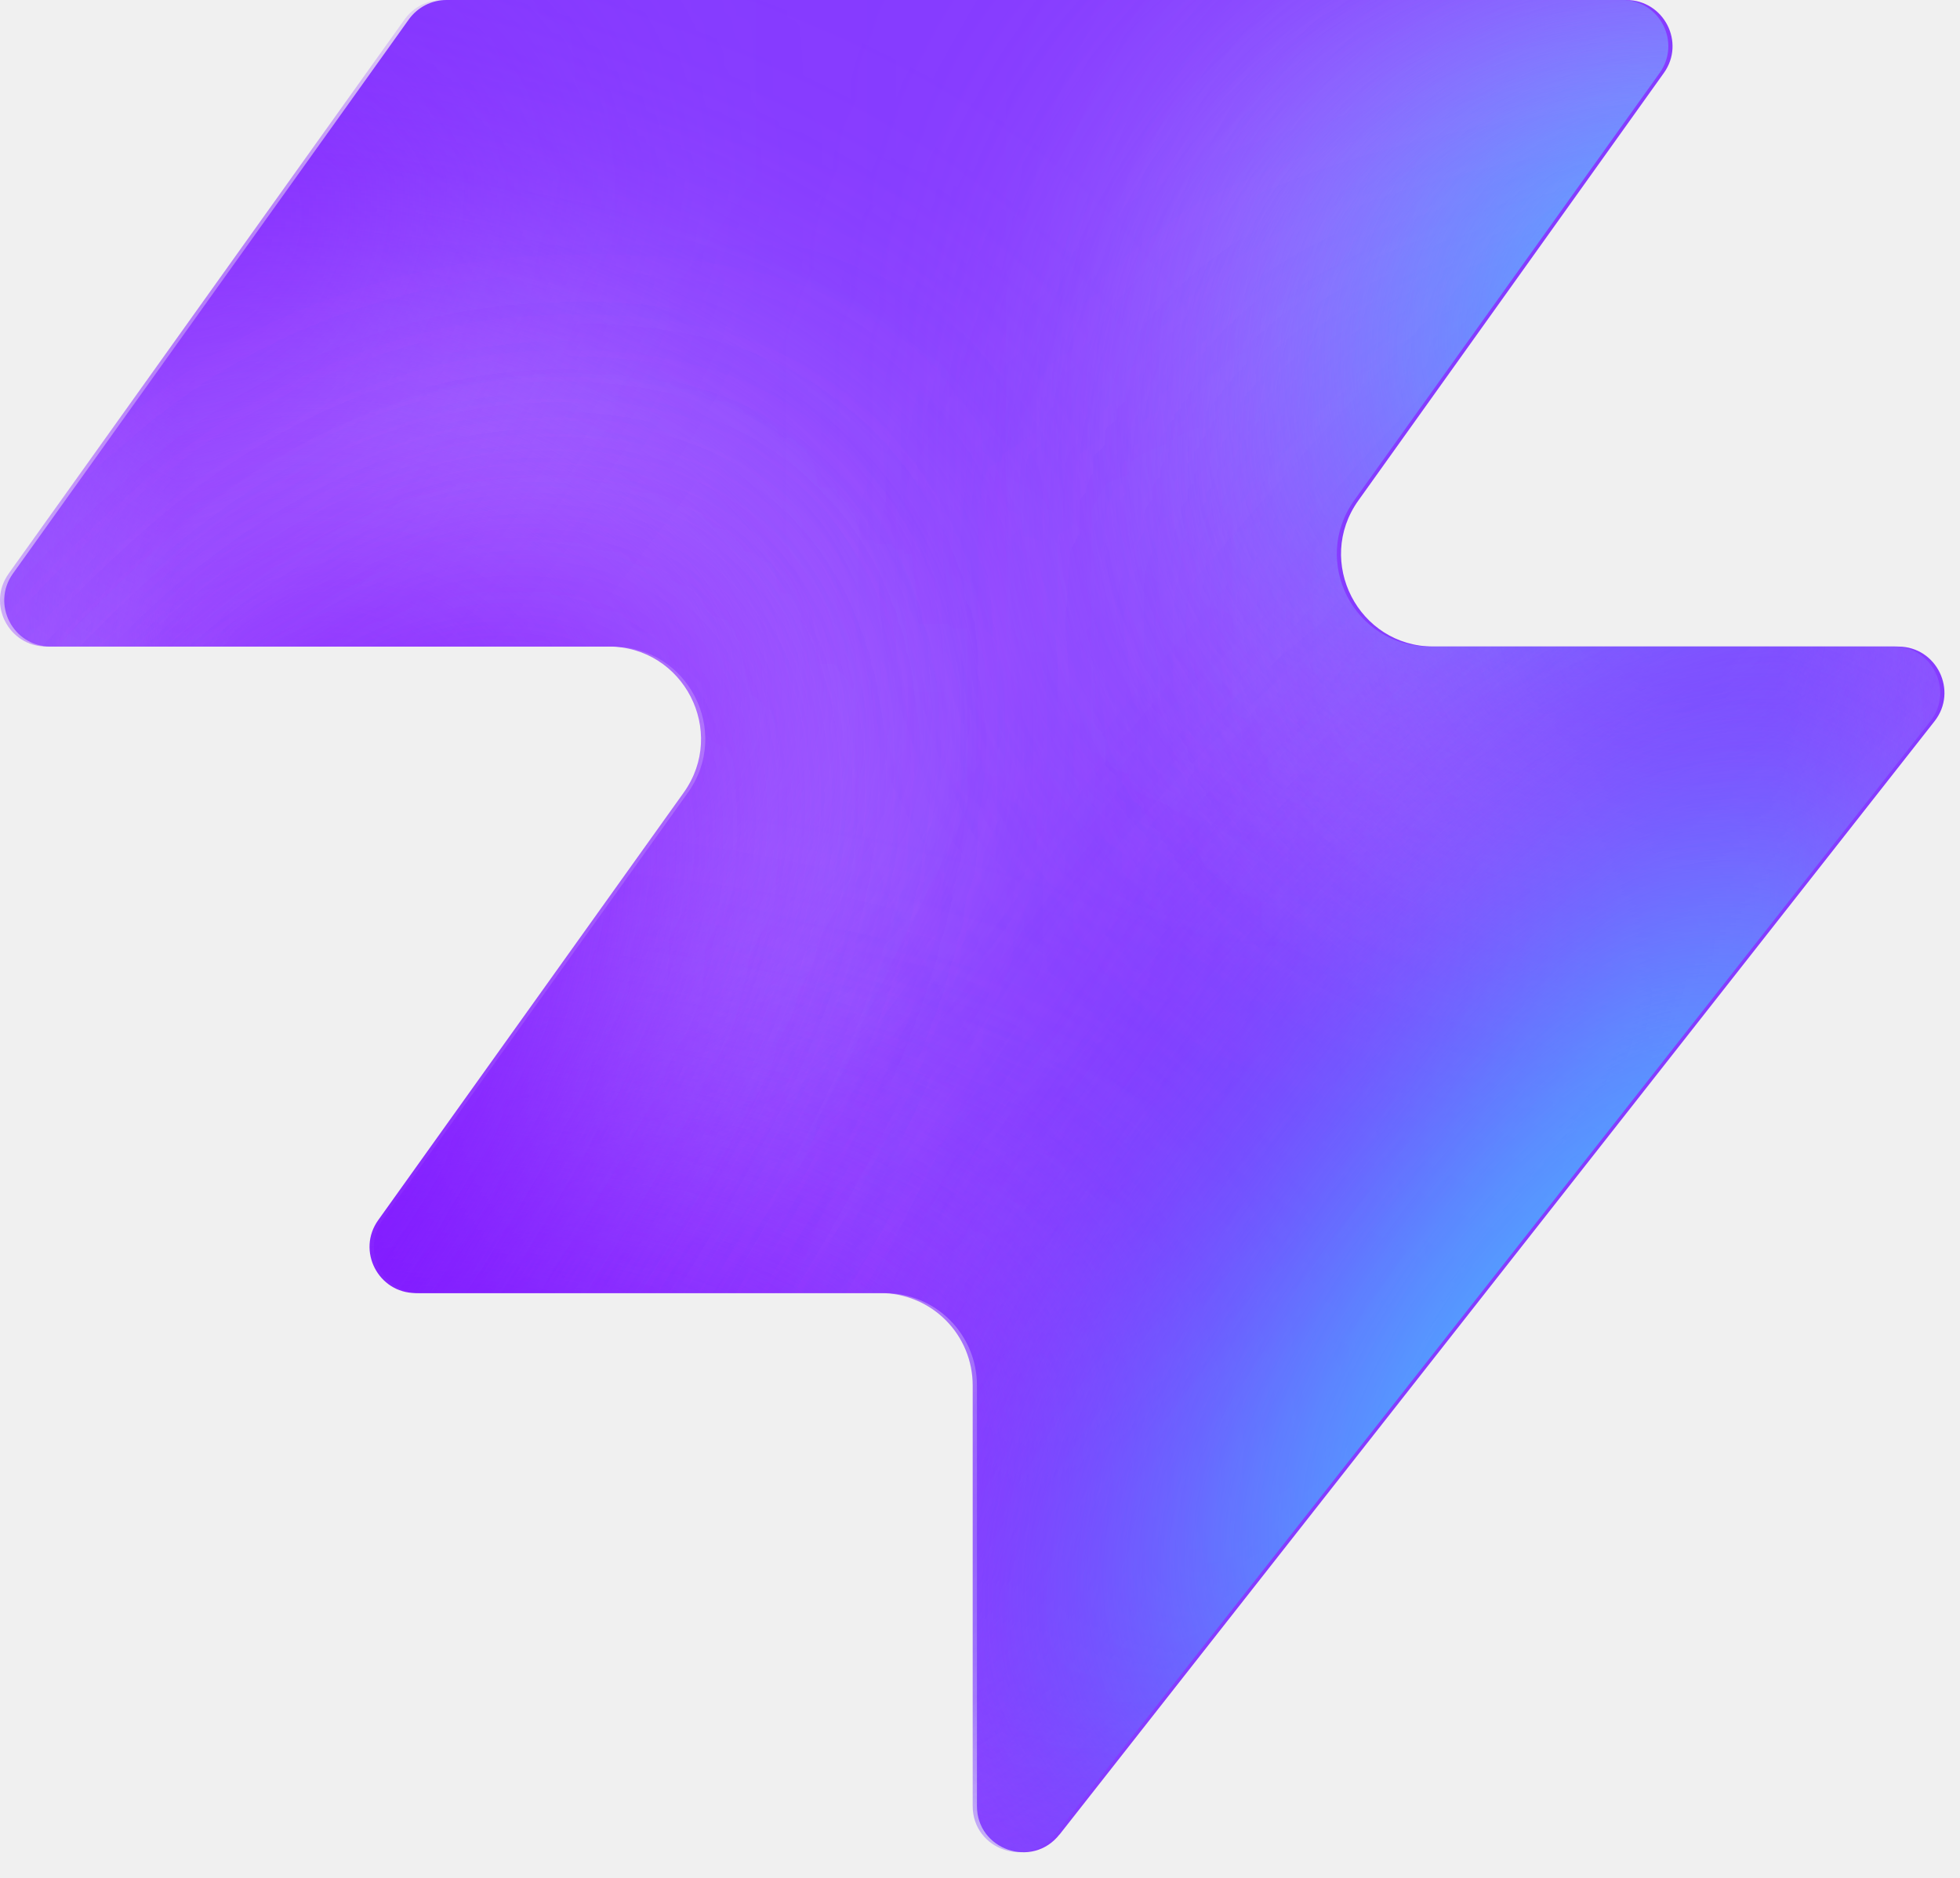
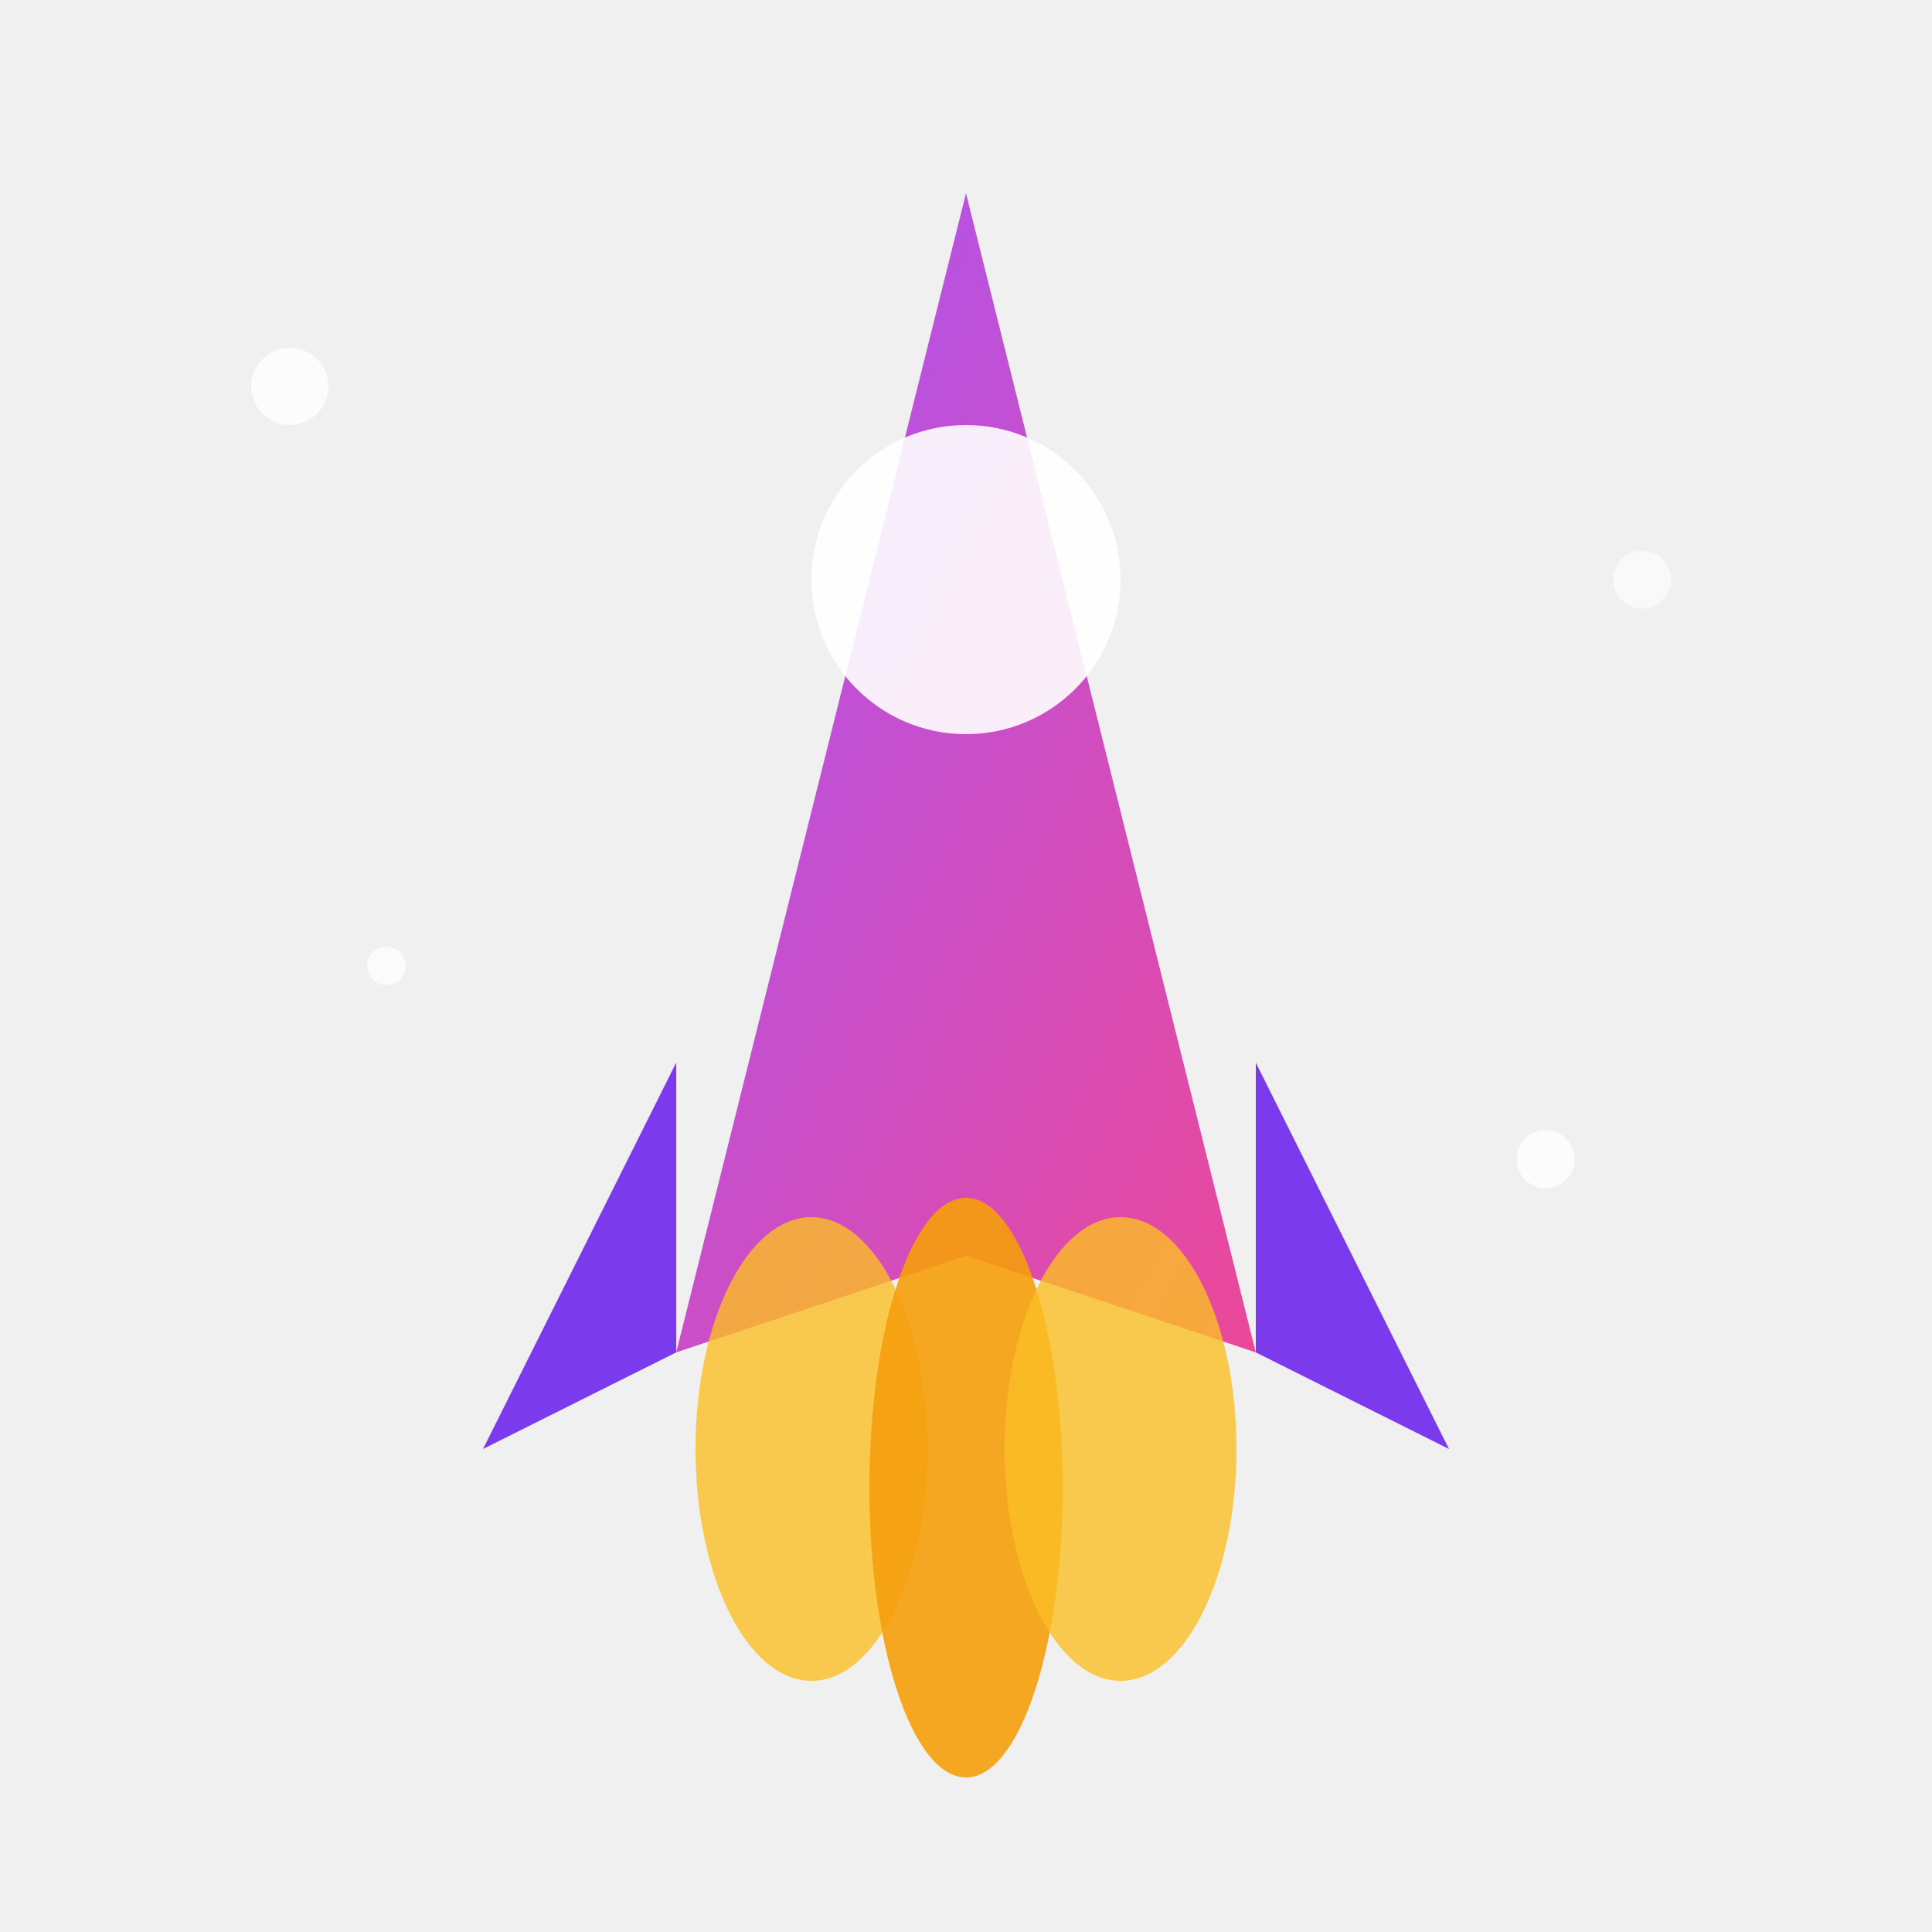
- <svg xmlns="http://www.w3.org/2000/svg" width="48" height="46" fill="none" viewBox="0 0 48 46">
-   <path fill="#863bff" d="M25.946 44.938c-.664.845-2.021.375-2.021-.698V33.937a2.26 2.26 0 0 0-2.262-2.262H10.287c-.92 0-1.456-1.04-.92-1.788l7.48-10.471c1.07-1.497 0-3.578-1.842-3.578H1.237c-.92 0-1.456-1.04-.92-1.788L10.013.474c.214-.297.556-.474.92-.474h28.894c.92 0 1.456 1.04.92 1.788l-7.48 10.471c-1.07 1.498 0 3.579 1.842 3.579h11.377c.943 0 1.473 1.088.89 1.83L25.947 44.94z" style="fill:#863bff;fill:color(display-p3 .525 .23 1);fill-opacity:1" />
-   <mask id="a" width="48" height="46" x="0" y="0" maskUnits="userSpaceOnUse" style="mask-type:alpha">
-     <path fill="#000" d="M25.842 44.938c-.664.844-2.021.375-2.021-.698V33.937a2.26 2.26 0 0 0-2.262-2.262H10.183c-.92 0-1.456-1.04-.92-1.788l7.48-10.471c1.07-1.498 0-3.579-1.842-3.579H1.133c-.92 0-1.456-1.04-.92-1.787L9.91.473c.214-.297.556-.474.92-.474h28.894c.92 0 1.456 1.04.92 1.788l-7.48 10.471c-1.07 1.498 0 3.578 1.842 3.578h11.377c.943 0 1.473 1.088.89 1.832L25.843 44.94z" style="fill:#000;fill-opacity:1" />
-   </mask>
-   <g mask="url(#a)">
-     <g filter="url(#b)">
-       <ellipse cx="5.508" cy="14.704" fill="#ede6ff" rx="5.508" ry="14.704" style="fill:#ede6ff;fill:color(display-p3 .927 .903 1);fill-opacity:1" transform="matrix(.00324 1 1 -.00324 -4.47 31.516)" />
-     </g>
-     <g filter="url(#c)">
-       <ellipse cx="10.399" cy="29.851" fill="#ede6ff" rx="10.399" ry="29.851" style="fill:#ede6ff;fill:color(display-p3 .927 .903 1);fill-opacity:1" transform="matrix(.00324 1 1 -.00324 -39.328 7.883)" />
-     </g>
-     <g filter="url(#d)">
-       <ellipse cx="5.508" cy="30.487" fill="#7e14ff" rx="5.508" ry="30.487" style="fill:#7e14ff;fill:color(display-p3 .492 .077 1);fill-opacity:1" transform="rotate(89.814 -25.913 -14.639)scale(1 -1)" />
-     </g>
-     <g filter="url(#e)">
-       <ellipse cx="5.508" cy="30.599" fill="#7e14ff" rx="5.508" ry="30.599" style="fill:#7e14ff;fill:color(display-p3 .492 .077 1);fill-opacity:1" transform="rotate(89.814 -32.644 -3.334)scale(1 -1)" />
-     </g>
-     <g filter="url(#f)">
-       <ellipse cx="5.508" cy="30.599" fill="#7e14ff" rx="5.508" ry="30.599" style="fill:#7e14ff;fill:color(display-p3 .492 .077 1);fill-opacity:1" transform="matrix(.00324 1 1 -.00324 -34.34 30.47)" />
-     </g>
-     <g filter="url(#g)">
-       <ellipse cx="14.072" cy="22.078" fill="#ede6ff" rx="14.072" ry="22.078" style="fill:#ede6ff;fill:color(display-p3 .927 .903 1);fill-opacity:1" transform="rotate(93.35 24.506 48.493)scale(-1 1)" />
-     </g>
-     <g filter="url(#h)">
-       <ellipse cx="3.47" cy="21.501" fill="#7e14ff" rx="3.47" ry="21.501" style="fill:#7e14ff;fill:color(display-p3 .492 .077 1);fill-opacity:1" transform="rotate(89.009 28.708 47.59)scale(-1 1)" />
-     </g>
-     <g filter="url(#i)">
-       <ellipse cx="3.47" cy="21.501" fill="#7e14ff" rx="3.47" ry="21.501" style="fill:#7e14ff;fill:color(display-p3 .492 .077 1);fill-opacity:1" transform="rotate(89.009 28.708 47.59)scale(-1 1)" />
-     </g>
-     <g filter="url(#j)">
-       <ellipse cx=".387" cy="8.972" fill="#7e14ff" rx="4.407" ry="29.108" style="fill:#7e14ff;fill:color(display-p3 .492 .077 1);fill-opacity:1" transform="rotate(39.51 .387 8.972)" />
-     </g>
-     <g filter="url(#k)">
-       <ellipse cx="47.523" cy="-6.092" fill="#7e14ff" rx="4.407" ry="29.108" style="fill:#7e14ff;fill:color(display-p3 .492 .077 1);fill-opacity:1" transform="rotate(37.892 47.523 -6.092)" />
-     </g>
-     <g filter="url(#l)">
-       <ellipse cx="41.412" cy="6.333" fill="#47bfff" rx="5.971" ry="9.665" style="fill:#47bfff;fill:color(display-p3 .28 .748 1);fill-opacity:1" transform="rotate(37.892 41.412 6.333)" />
-     </g>
-     <g filter="url(#m)">
-       <ellipse cx="-1.879" cy="38.332" fill="#7e14ff" rx="4.407" ry="29.108" style="fill:#7e14ff;fill:color(display-p3 .492 .077 1);fill-opacity:1" transform="rotate(37.892 -1.88 38.332)" />
-     </g>
-     <g filter="url(#n)">
-       <ellipse cx="-1.879" cy="38.332" fill="#7e14ff" rx="4.407" ry="29.108" style="fill:#7e14ff;fill:color(display-p3 .492 .077 1);fill-opacity:1" transform="rotate(37.892 -1.88 38.332)" />
-     </g>
-     <g filter="url(#o)">
-       <ellipse cx="35.651" cy="29.907" fill="#7e14ff" rx="4.407" ry="29.108" style="fill:#7e14ff;fill:color(display-p3 .492 .077 1);fill-opacity:1" transform="rotate(37.892 35.651 29.907)" />
-     </g>
-     <g filter="url(#p)">
-       <ellipse cx="38.418" cy="32.4" fill="#47bfff" rx="5.971" ry="15.297" style="fill:#47bfff;fill:color(display-p3 .28 .748 1);fill-opacity:1" transform="rotate(37.892 38.418 32.4)" />
-     </g>
-   </g>
+ <svg xmlns="http://www.w3.org/2000/svg" viewBox="0 0 100 100">
  <defs>
-     <filter id="b" width="60.045" height="41.654" x="-19.77" y="16.149" color-interpolation-filters="sRGB" filterUnits="userSpaceOnUse">
-       <feFlood flood-opacity="0" result="BackgroundImageFix" />
-       <feBlend in="SourceGraphic" in2="BackgroundImageFix" result="shape" />
-       <feGaussianBlur result="effect1_foregroundBlur_2002_17158" stdDeviation="7.659" />
-     </filter>
-     <filter id="c" width="90.34" height="51.437" x="-54.613" y="-7.533" color-interpolation-filters="sRGB" filterUnits="userSpaceOnUse">
-       <feFlood flood-opacity="0" result="BackgroundImageFix" />
-       <feBlend in="SourceGraphic" in2="BackgroundImageFix" result="shape" />
-       <feGaussianBlur result="effect1_foregroundBlur_2002_17158" stdDeviation="7.659" />
-     </filter>
-     <filter id="d" width="79.355" height="29.4" x="-49.64" y="2.03" color-interpolation-filters="sRGB" filterUnits="userSpaceOnUse">
-       <feFlood flood-opacity="0" result="BackgroundImageFix" />
-       <feBlend in="SourceGraphic" in2="BackgroundImageFix" result="shape" />
-       <feGaussianBlur result="effect1_foregroundBlur_2002_17158" stdDeviation="4.596" />
-     </filter>
-     <filter id="e" width="79.579" height="29.4" x="-45.045" y="20.029" color-interpolation-filters="sRGB" filterUnits="userSpaceOnUse">
-       <feFlood flood-opacity="0" result="BackgroundImageFix" />
-       <feBlend in="SourceGraphic" in2="BackgroundImageFix" result="shape" />
-       <feGaussianBlur result="effect1_foregroundBlur_2002_17158" stdDeviation="4.596" />
-     </filter>
-     <filter id="f" width="79.579" height="29.4" x="-43.513" y="21.178" color-interpolation-filters="sRGB" filterUnits="userSpaceOnUse">
-       <feFlood flood-opacity="0" result="BackgroundImageFix" />
-       <feBlend in="SourceGraphic" in2="BackgroundImageFix" result="shape" />
-       <feGaussianBlur result="effect1_foregroundBlur_2002_17158" stdDeviation="4.596" />
-     </filter>
-     <filter id="g" width="74.749" height="58.852" x="15.756" y="-17.901" color-interpolation-filters="sRGB" filterUnits="userSpaceOnUse">
-       <feFlood flood-opacity="0" result="BackgroundImageFix" />
-       <feBlend in="SourceGraphic" in2="BackgroundImageFix" result="shape" />
-       <feGaussianBlur result="effect1_foregroundBlur_2002_17158" stdDeviation="7.659" />
-     </filter>
-     <filter id="h" width="61.377" height="25.362" x="23.548" y="2.284" color-interpolation-filters="sRGB" filterUnits="userSpaceOnUse">
-       <feFlood flood-opacity="0" result="BackgroundImageFix" />
-       <feBlend in="SourceGraphic" in2="BackgroundImageFix" result="shape" />
-       <feGaussianBlur result="effect1_foregroundBlur_2002_17158" stdDeviation="4.596" />
-     </filter>
-     <filter id="i" width="61.377" height="25.362" x="23.548" y="2.284" color-interpolation-filters="sRGB" filterUnits="userSpaceOnUse">
-       <feFlood flood-opacity="0" result="BackgroundImageFix" />
-       <feBlend in="SourceGraphic" in2="BackgroundImageFix" result="shape" />
-       <feGaussianBlur result="effect1_foregroundBlur_2002_17158" stdDeviation="4.596" />
-     </filter>
-     <filter id="j" width="56.045" height="63.649" x="-27.636" y="-22.853" color-interpolation-filters="sRGB" filterUnits="userSpaceOnUse">
-       <feFlood flood-opacity="0" result="BackgroundImageFix" />
-       <feBlend in="SourceGraphic" in2="BackgroundImageFix" result="shape" />
-       <feGaussianBlur result="effect1_foregroundBlur_2002_17158" stdDeviation="4.596" />
-     </filter>
-     <filter id="k" width="54.814" height="64.646" x="20.116" y="-38.415" color-interpolation-filters="sRGB" filterUnits="userSpaceOnUse">
-       <feFlood flood-opacity="0" result="BackgroundImageFix" />
-       <feBlend in="SourceGraphic" in2="BackgroundImageFix" result="shape" />
-       <feGaussianBlur result="effect1_foregroundBlur_2002_17158" stdDeviation="4.596" />
-     </filter>
-     <filter id="l" width="33.541" height="35.313" x="24.641" y="-11.323" color-interpolation-filters="sRGB" filterUnits="userSpaceOnUse">
-       <feFlood flood-opacity="0" result="BackgroundImageFix" />
-       <feBlend in="SourceGraphic" in2="BackgroundImageFix" result="shape" />
-       <feGaussianBlur result="effect1_foregroundBlur_2002_17158" stdDeviation="4.596" />
-     </filter>
-     <filter id="m" width="54.814" height="64.646" x="-29.286" y="6.009" color-interpolation-filters="sRGB" filterUnits="userSpaceOnUse">
-       <feFlood flood-opacity="0" result="BackgroundImageFix" />
-       <feBlend in="SourceGraphic" in2="BackgroundImageFix" result="shape" />
-       <feGaussianBlur result="effect1_foregroundBlur_2002_17158" stdDeviation="4.596" />
-     </filter>
-     <filter id="n" width="54.814" height="64.646" x="-29.286" y="6.009" color-interpolation-filters="sRGB" filterUnits="userSpaceOnUse">
-       <feFlood flood-opacity="0" result="BackgroundImageFix" />
-       <feBlend in="SourceGraphic" in2="BackgroundImageFix" result="shape" />
-       <feGaussianBlur result="effect1_foregroundBlur_2002_17158" stdDeviation="4.596" />
-     </filter>
-     <filter id="o" width="54.814" height="64.646" x="8.244" y="-2.416" color-interpolation-filters="sRGB" filterUnits="userSpaceOnUse">
-       <feFlood flood-opacity="0" result="BackgroundImageFix" />
-       <feBlend in="SourceGraphic" in2="BackgroundImageFix" result="shape" />
-       <feGaussianBlur result="effect1_foregroundBlur_2002_17158" stdDeviation="4.596" />
-     </filter>
-     <filter id="p" width="39.409" height="43.623" x="18.713" y="10.588" color-interpolation-filters="sRGB" filterUnits="userSpaceOnUse">
-       <feFlood flood-opacity="0" result="BackgroundImageFix" />
-       <feBlend in="SourceGraphic" in2="BackgroundImageFix" result="shape" />
-       <feGaussianBlur result="effect1_foregroundBlur_2002_17158" stdDeviation="4.596" />
-     </filter>
+     <linearGradient id="grad1" x1="0%" y1="0%" x2="100%" y2="100%">
+       <stop offset="0%" style="stop-color:#a855f7;stop-opacity:1" />
+       <stop offset="100%" style="stop-color:#ec4899;stop-opacity:1" />
+     </linearGradient>
  </defs>
+   <path d="M50 10 L35 70 L50 65 L65 70 Z" fill="url(#grad1)" />
+   <circle cx="50" cy="30" r="8" fill="#ffffff" opacity="0.9" />
+   <path d="M35 55 L25 75 L35 70 Z" fill="#7c3aed" />
+   <path d="M65 55 L75 75 L65 70 Z" fill="#7c3aed" />
+   <ellipse cx="42" cy="75" rx="6" ry="12" fill="#fbbf24" opacity="0.8" />
+   <ellipse cx="50" cy="77" rx="5" ry="15" fill="#f59e0b" opacity="0.9" />
+   <ellipse cx="58" cy="75" rx="6" ry="12" fill="#fbbf24" opacity="0.8" />
+   <circle cx="15" cy="20" r="2" fill="#ffffff" opacity="0.8" />
+   <circle cx="85" cy="30" r="1.5" fill="#ffffff" opacity="0.6" />
+   <circle cx="20" cy="50" r="1" fill="#ffffff" opacity="0.7" />
+   <circle cx="80" cy="60" r="1.5" fill="#ffffff" opacity="0.8" />
</svg>
